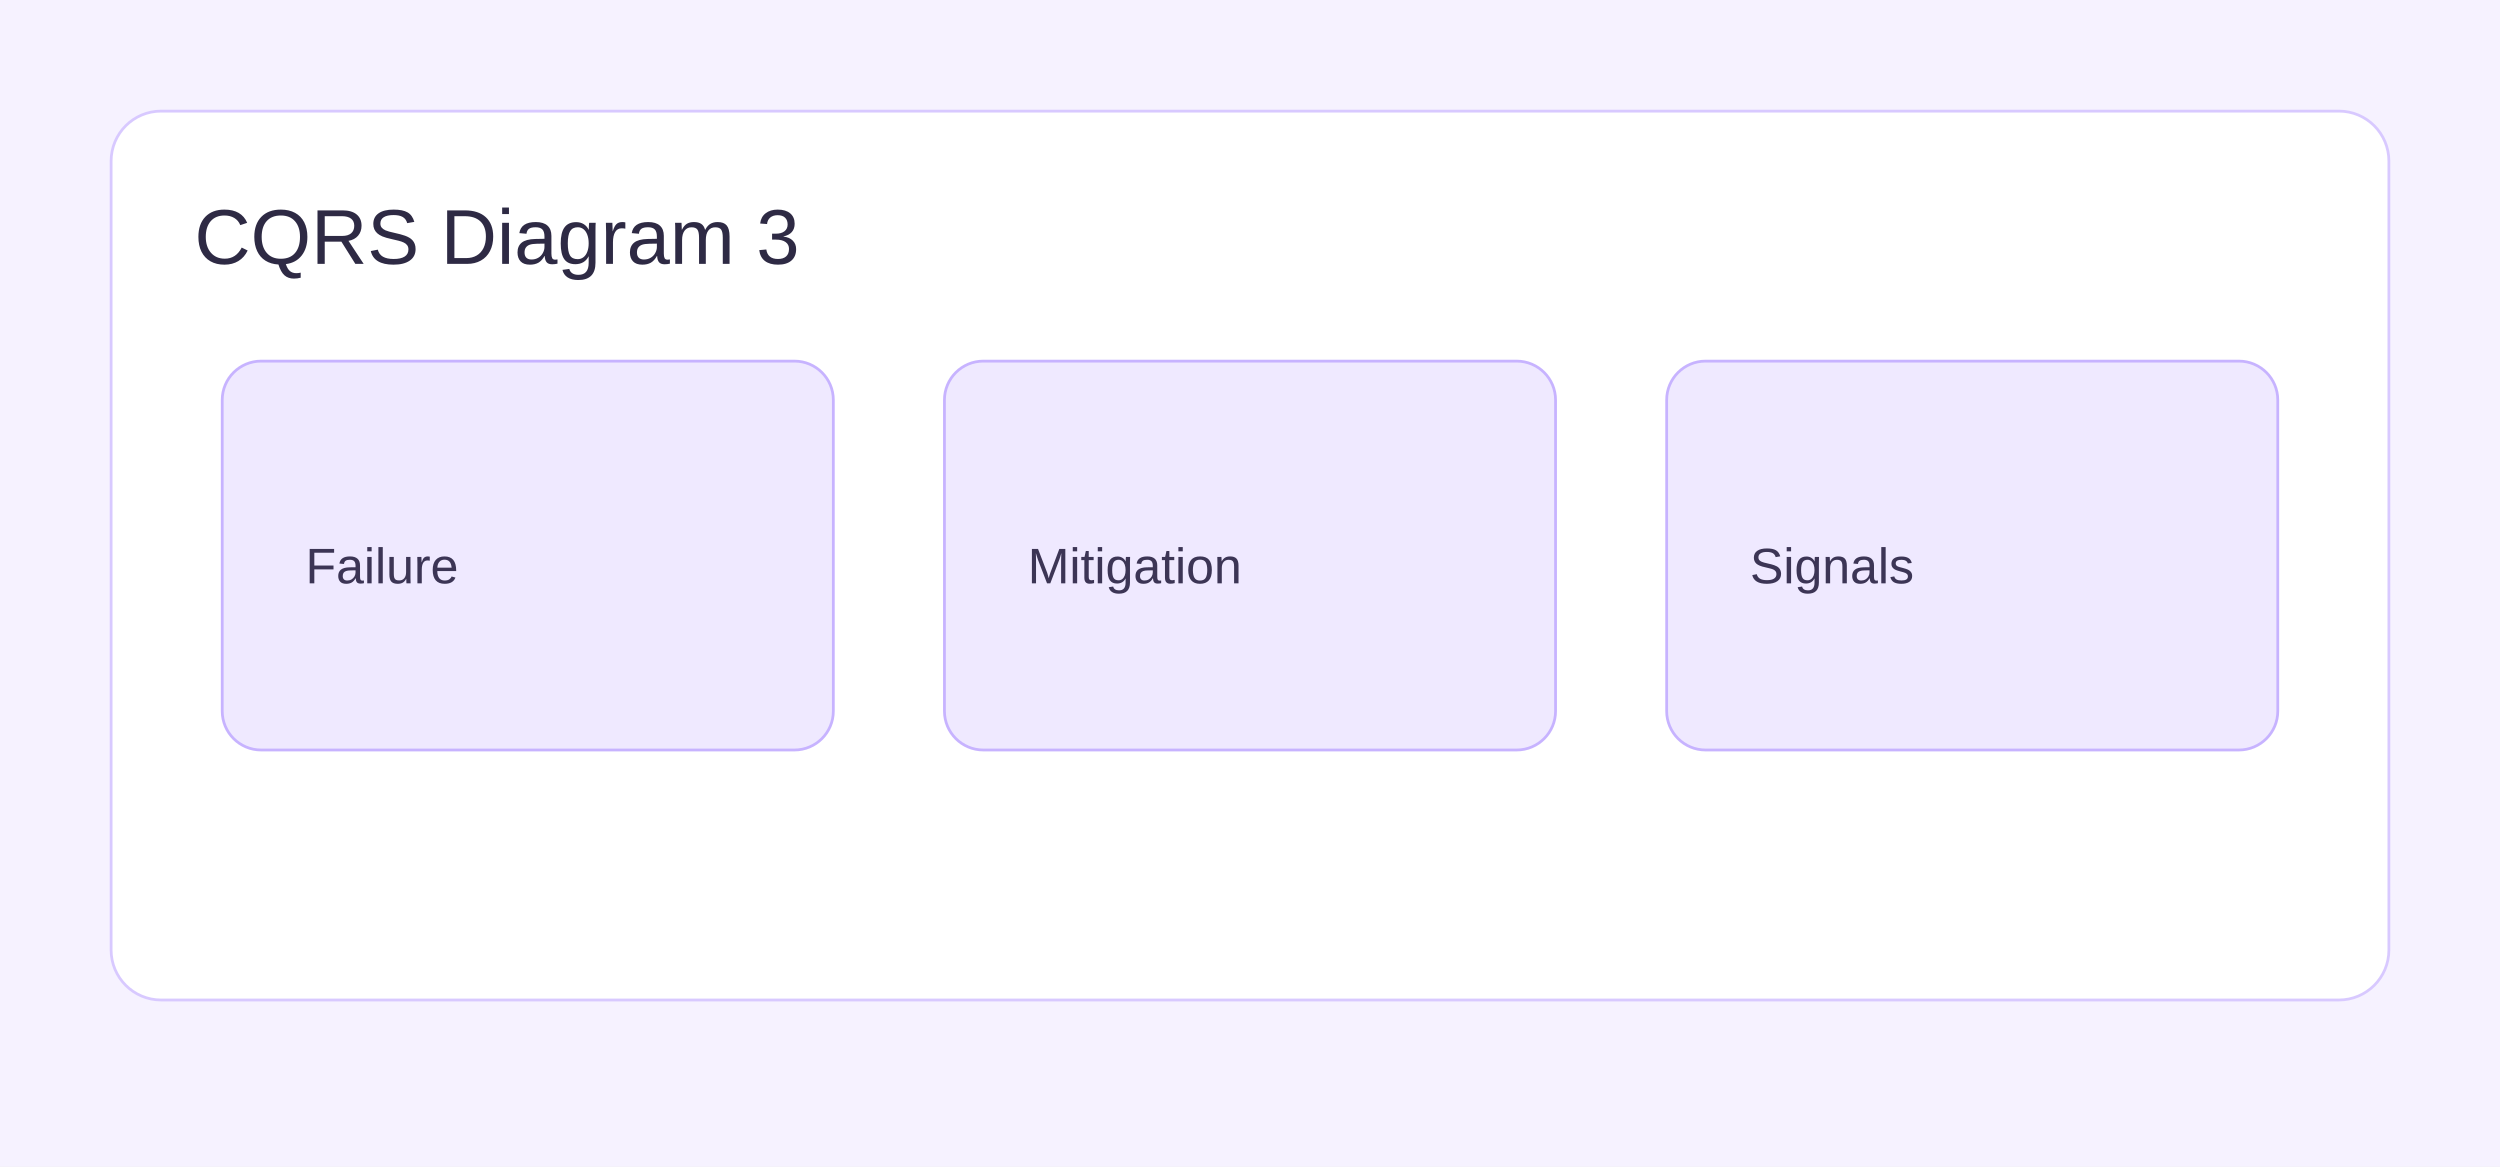
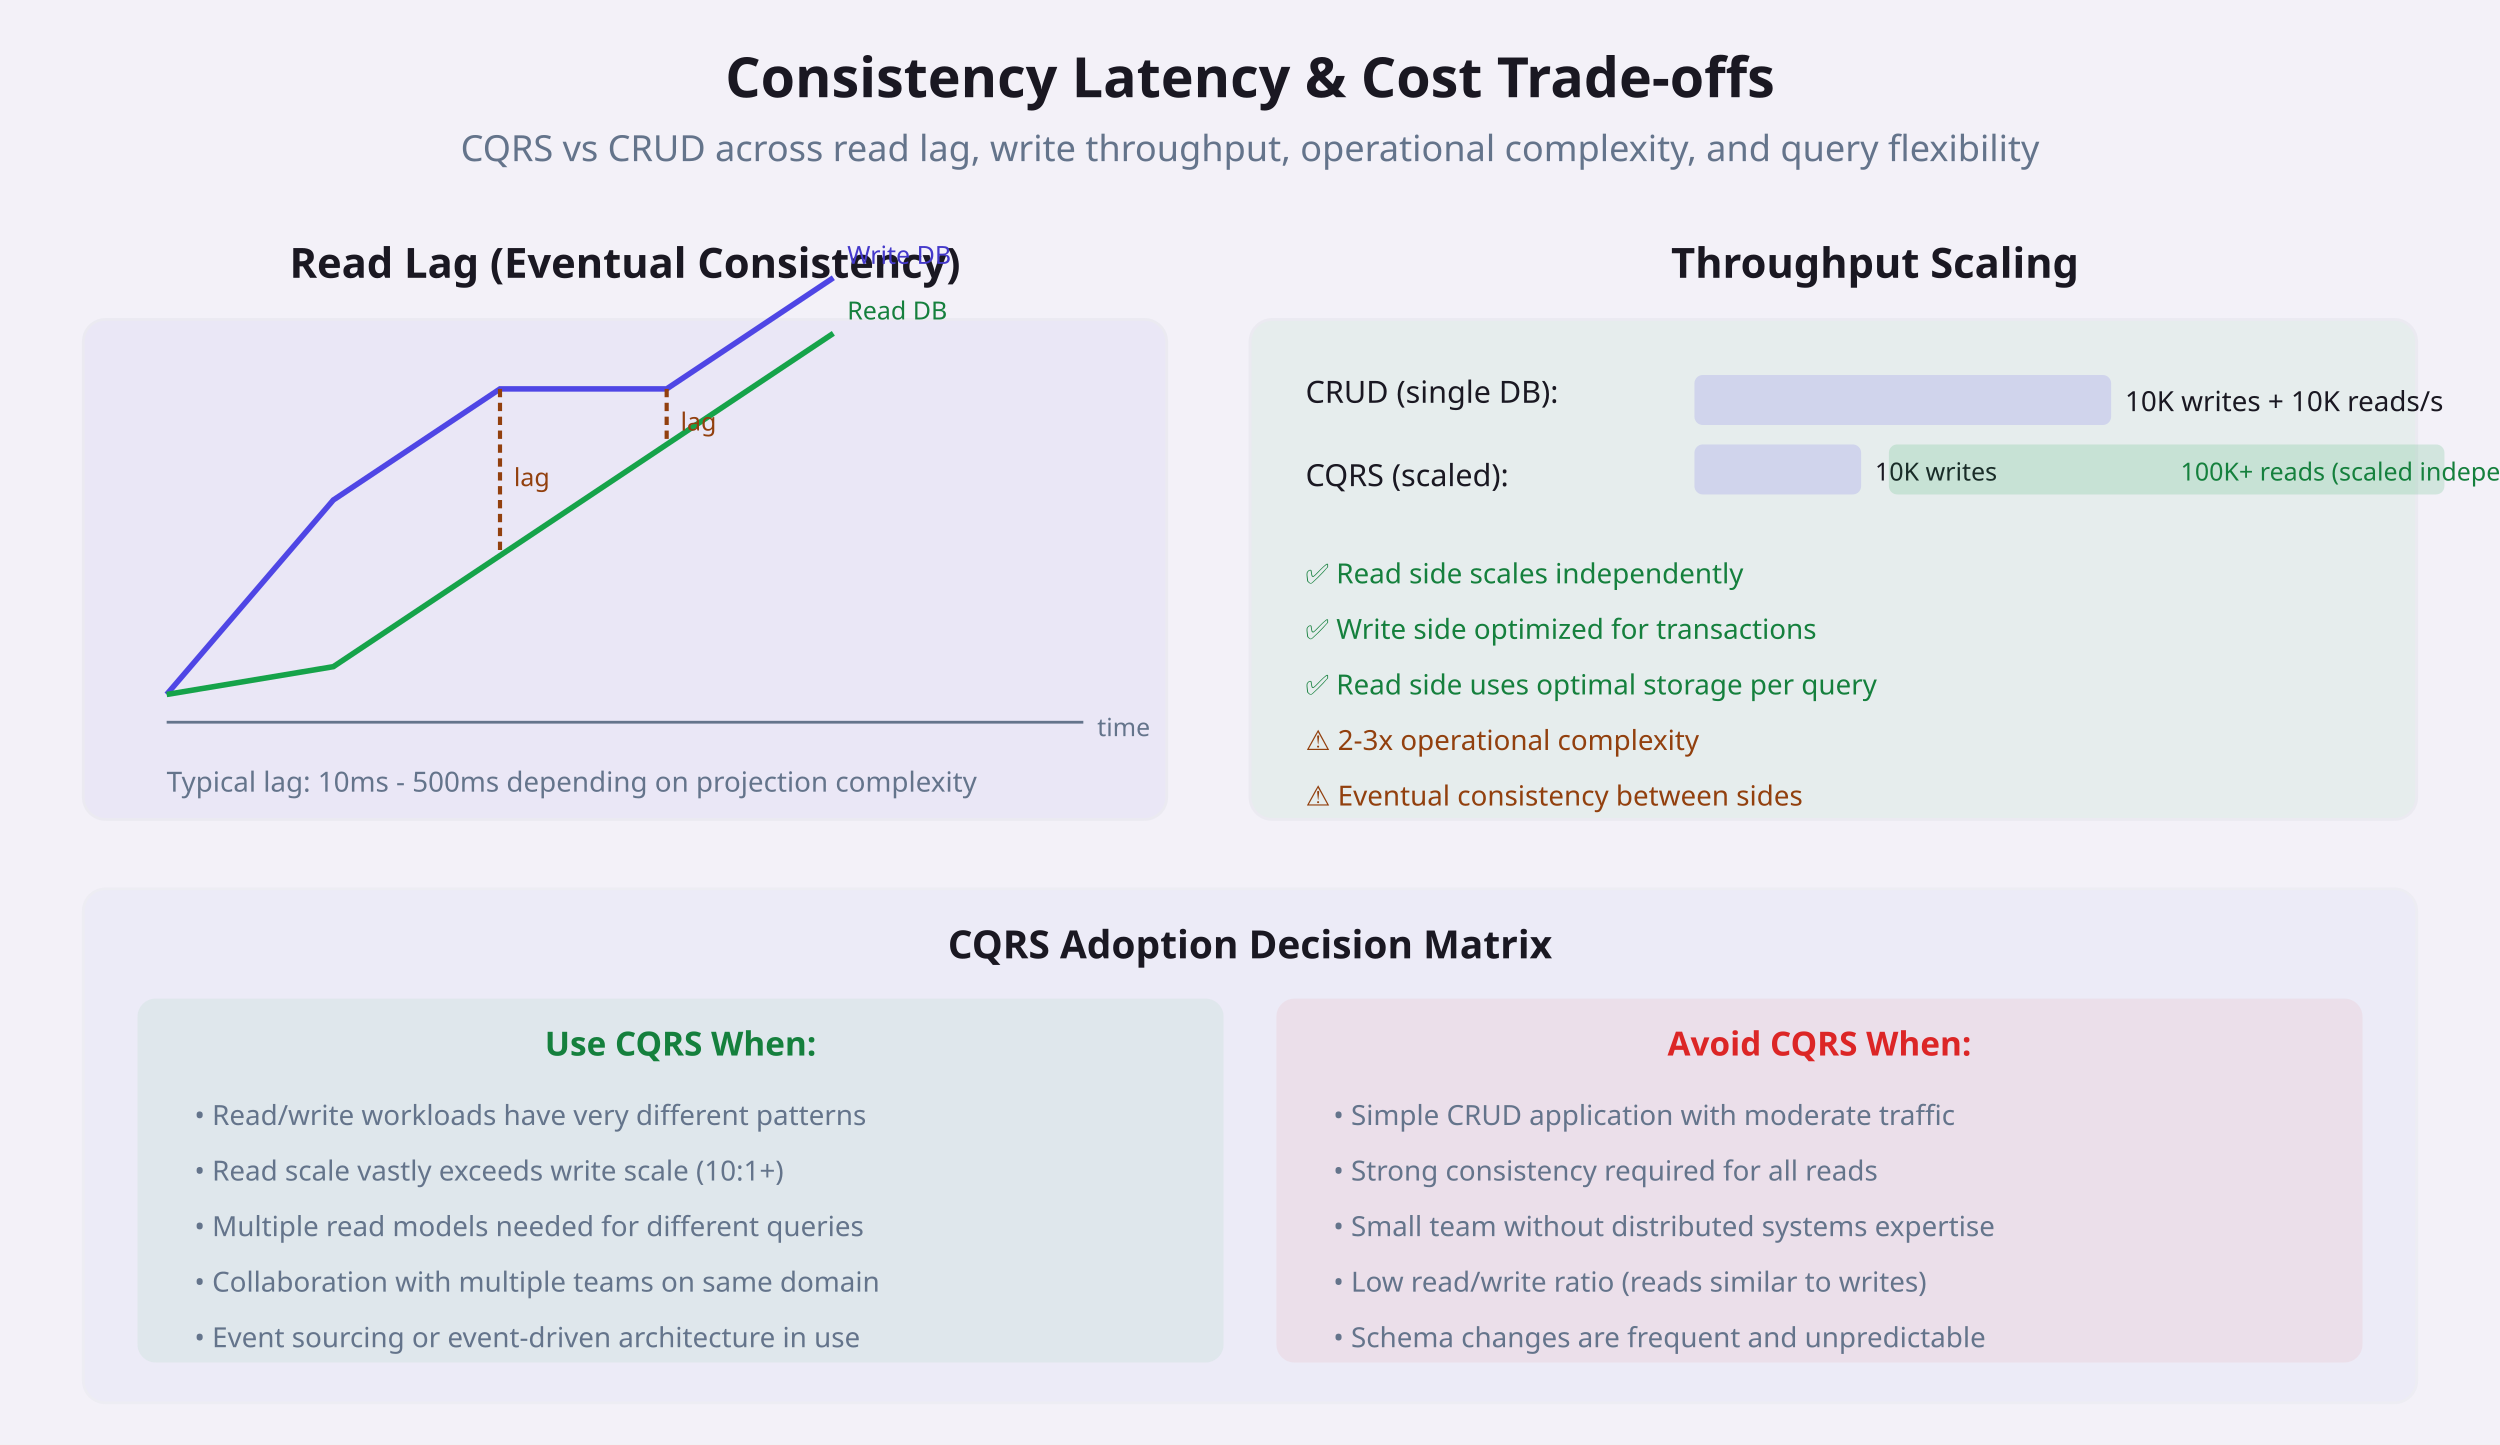
- <svg xmlns="http://www.w3.org/2000/svg" width="900" height="420" viewBox="0 0 900 420">
-   <rect width="900" height="420" fill="#f6f2ff" />
-   <rect x="40" y="40" width="820" height="320" rx="18" fill="#ffffff" stroke="#d8c9ff" />
-   <text x="70" y="95" font-size="28" font-family="Arial" fill="#2e2a44">CQRS Diagram 3</text>
-   <rect x="80" y="130" width="220" height="140" rx="14" fill="#efe9ff" stroke="#c7b3ff" />
-   <rect x="340" y="130" width="220" height="140" rx="14" fill="#efe9ff" stroke="#c7b3ff" />
-   <rect x="600" y="130" width="220" height="140" rx="14" fill="#efe9ff" stroke="#c7b3ff" />
-   <text x="110" y="210" font-size="18" font-family="Arial" fill="#3c3555">Failure</text>
-   <text x="370" y="210" font-size="18" font-family="Arial" fill="#3c3555">Mitigation</text>
-   <text x="630" y="210" font-size="18" font-family="Arial" fill="#3c3555">Signals</text>
+ <svg xmlns="http://www.w3.org/2000/svg" viewBox="0 0 900 520" width="900" height="520" font-family="system-ui, sans-serif">
+   <rect width="900" height="520" fill="#f3f1f8" />
+   <text x="450" y="35" text-anchor="middle" font-size="20" font-weight="bold" fill="#1a1822">Consistency Latency &amp; Cost Trade-offs</text>
+   <text x="450" y="58" text-anchor="middle" font-size="13" fill="#64748b">CQRS vs CRUD across read lag, write throughput, operational complexity, and query flexibility</text>
+   <text x="225" y="100" text-anchor="middle" font-size="15" font-weight="bold" fill="#1a1822">Read Lag (Eventual Consistency)</text>
+   <rect x="30" y="115" width="390" height="180" rx="8" fill="#4f46e5" opacity="0.06" stroke="#64748b" stroke-width="1" />
+   <line x1="60" y1="260" x2="390" y2="260" stroke="#64748b" stroke-width="1" />
+   <text x="395" y="265" font-size="9" fill="#64748b">time</text>
+   <path d="M 60 250 L 120 180 L 180 140 L 240 140 L 300 100" fill="none" stroke="#4f46e5" stroke-width="2" />
+   <text x="305" y="95" font-size="9" fill="#4338ca">Write DB</text>
+   <path d="M 60 250 L 120 240 L 180 200 L 240 160 L 300 120" fill="none" stroke="#16a34a" stroke-width="2" />
+   <text x="305" y="115" font-size="9" fill="#15803d">Read DB</text>
+   <path d="M 180 140 L 180 200" fill="none" stroke="#92400e" stroke-width="1.5" stroke-dasharray="3 2" />
+   <text x="185" y="175" font-size="9" fill="#92400e">lag</text>
+   <path d="M 240 140 L 240 160" fill="none" stroke="#92400e" stroke-width="1.5" stroke-dasharray="3 2" />
+   <text x="245" y="155" font-size="9" fill="#92400e">lag</text>
+   <text x="60" y="285" font-size="10" fill="#64748b">Typical lag: 10ms - 500ms depending on projection complexity</text>
+   <text x="675" y="100" text-anchor="middle" font-size="15" font-weight="bold" fill="#1a1822">Throughput Scaling</text>
+   <rect x="450" y="115" width="420" height="180" rx="8" fill="#16a34a" opacity="0.06" stroke="#64748b" stroke-width="1" />
+   <text x="470" y="145" font-size="11" fill="#1a1822">CRUD (single DB):</text>
+   <rect x="610" y="135" width="150" height="18" rx="3" fill="#4f46e5" opacity="0.15" />
+   <text x="765" y="148" font-size="10" fill="#1a1822">10K writes + 10K reads/s</text>
+   <text x="470" y="175" font-size="11" fill="#1a1822">CQRS (scaled):</text>
+   <rect x="610" y="160" width="60" height="18" rx="3" fill="#4f46e5" opacity="0.15" />
+   <text x="675" y="173" font-size="9" fill="#1a1822">10K writes</text>
+   <rect x="680" y="160" width="200" height="18" rx="3" fill="#16a34a" opacity="0.15" />
+   <text x="785" y="173" font-size="9" fill="#15803d">100K+ reads (scaled independently)</text>
+   <text x="470" y="210" font-size="10" fill="#15803d">✅ Read side scales independently</text>
+   <text x="470" y="230" font-size="10" fill="#15803d">✅ Write side optimized for transactions</text>
+   <text x="470" y="250" font-size="10" fill="#15803d">✅ Read side uses optimal storage per query</text>
+   <text x="470" y="270" font-size="10" fill="#92400e">⚠ 2-3x operational complexity</text>
+   <text x="470" y="290" font-size="10" fill="#92400e">⚠ Eventual consistency between sides</text>
+   <rect x="30" y="320" width="840" height="185" rx="8" fill="#4f46e5" opacity="0.04" stroke="#64748b" stroke-width="1" />
+   <text x="450" y="345" text-anchor="middle" font-size="14" font-weight="bold" fill="#1a1822">CQRS Adoption Decision Matrix</text>
+   <rect x="50" y="360" width="390" height="130" rx="6" fill="#16a34a" opacity="0.06" stroke="#16a34a" stroke-width="1" />
+   <text x="245" y="380" text-anchor="middle" font-size="12" font-weight="bold" fill="#15803d">Use CQRS When:</text>
+   <text x="70" y="405" font-size="10" fill="#64748b">• Read/write workloads have very different patterns</text>
+   <text x="70" y="425" font-size="10" fill="#64748b">• Read scale vastly exceeds write scale (10:1+)</text>
+   <text x="70" y="445" font-size="10" fill="#64748b">• Multiple read models needed for different queries</text>
+   <text x="70" y="465" font-size="10" fill="#64748b">• Collaboration with multiple teams on same domain</text>
+   <text x="70" y="485" font-size="10" fill="#64748b">• Event sourcing or event-driven architecture in use</text>
+   <rect x="460" y="360" width="390" height="130" rx="6" fill="#dc2626" opacity="0.06" stroke="#dc2626" stroke-width="1" />
+   <text x="655" y="380" text-anchor="middle" font-size="12" font-weight="bold" fill="#dc2626">Avoid CQRS When:</text>
+   <text x="480" y="405" font-size="10" fill="#64748b">• Simple CRUD application with moderate traffic</text>
+   <text x="480" y="425" font-size="10" fill="#64748b">• Strong consistency required for all reads</text>
+   <text x="480" y="445" font-size="10" fill="#64748b">• Small team without distributed systems expertise</text>
+   <text x="480" y="465" font-size="10" fill="#64748b">• Low read/write ratio (reads similar to writes)</text>
+   <text x="480" y="485" font-size="10" fill="#64748b">• Schema changes are frequent and unpredictable</text>
</svg>
